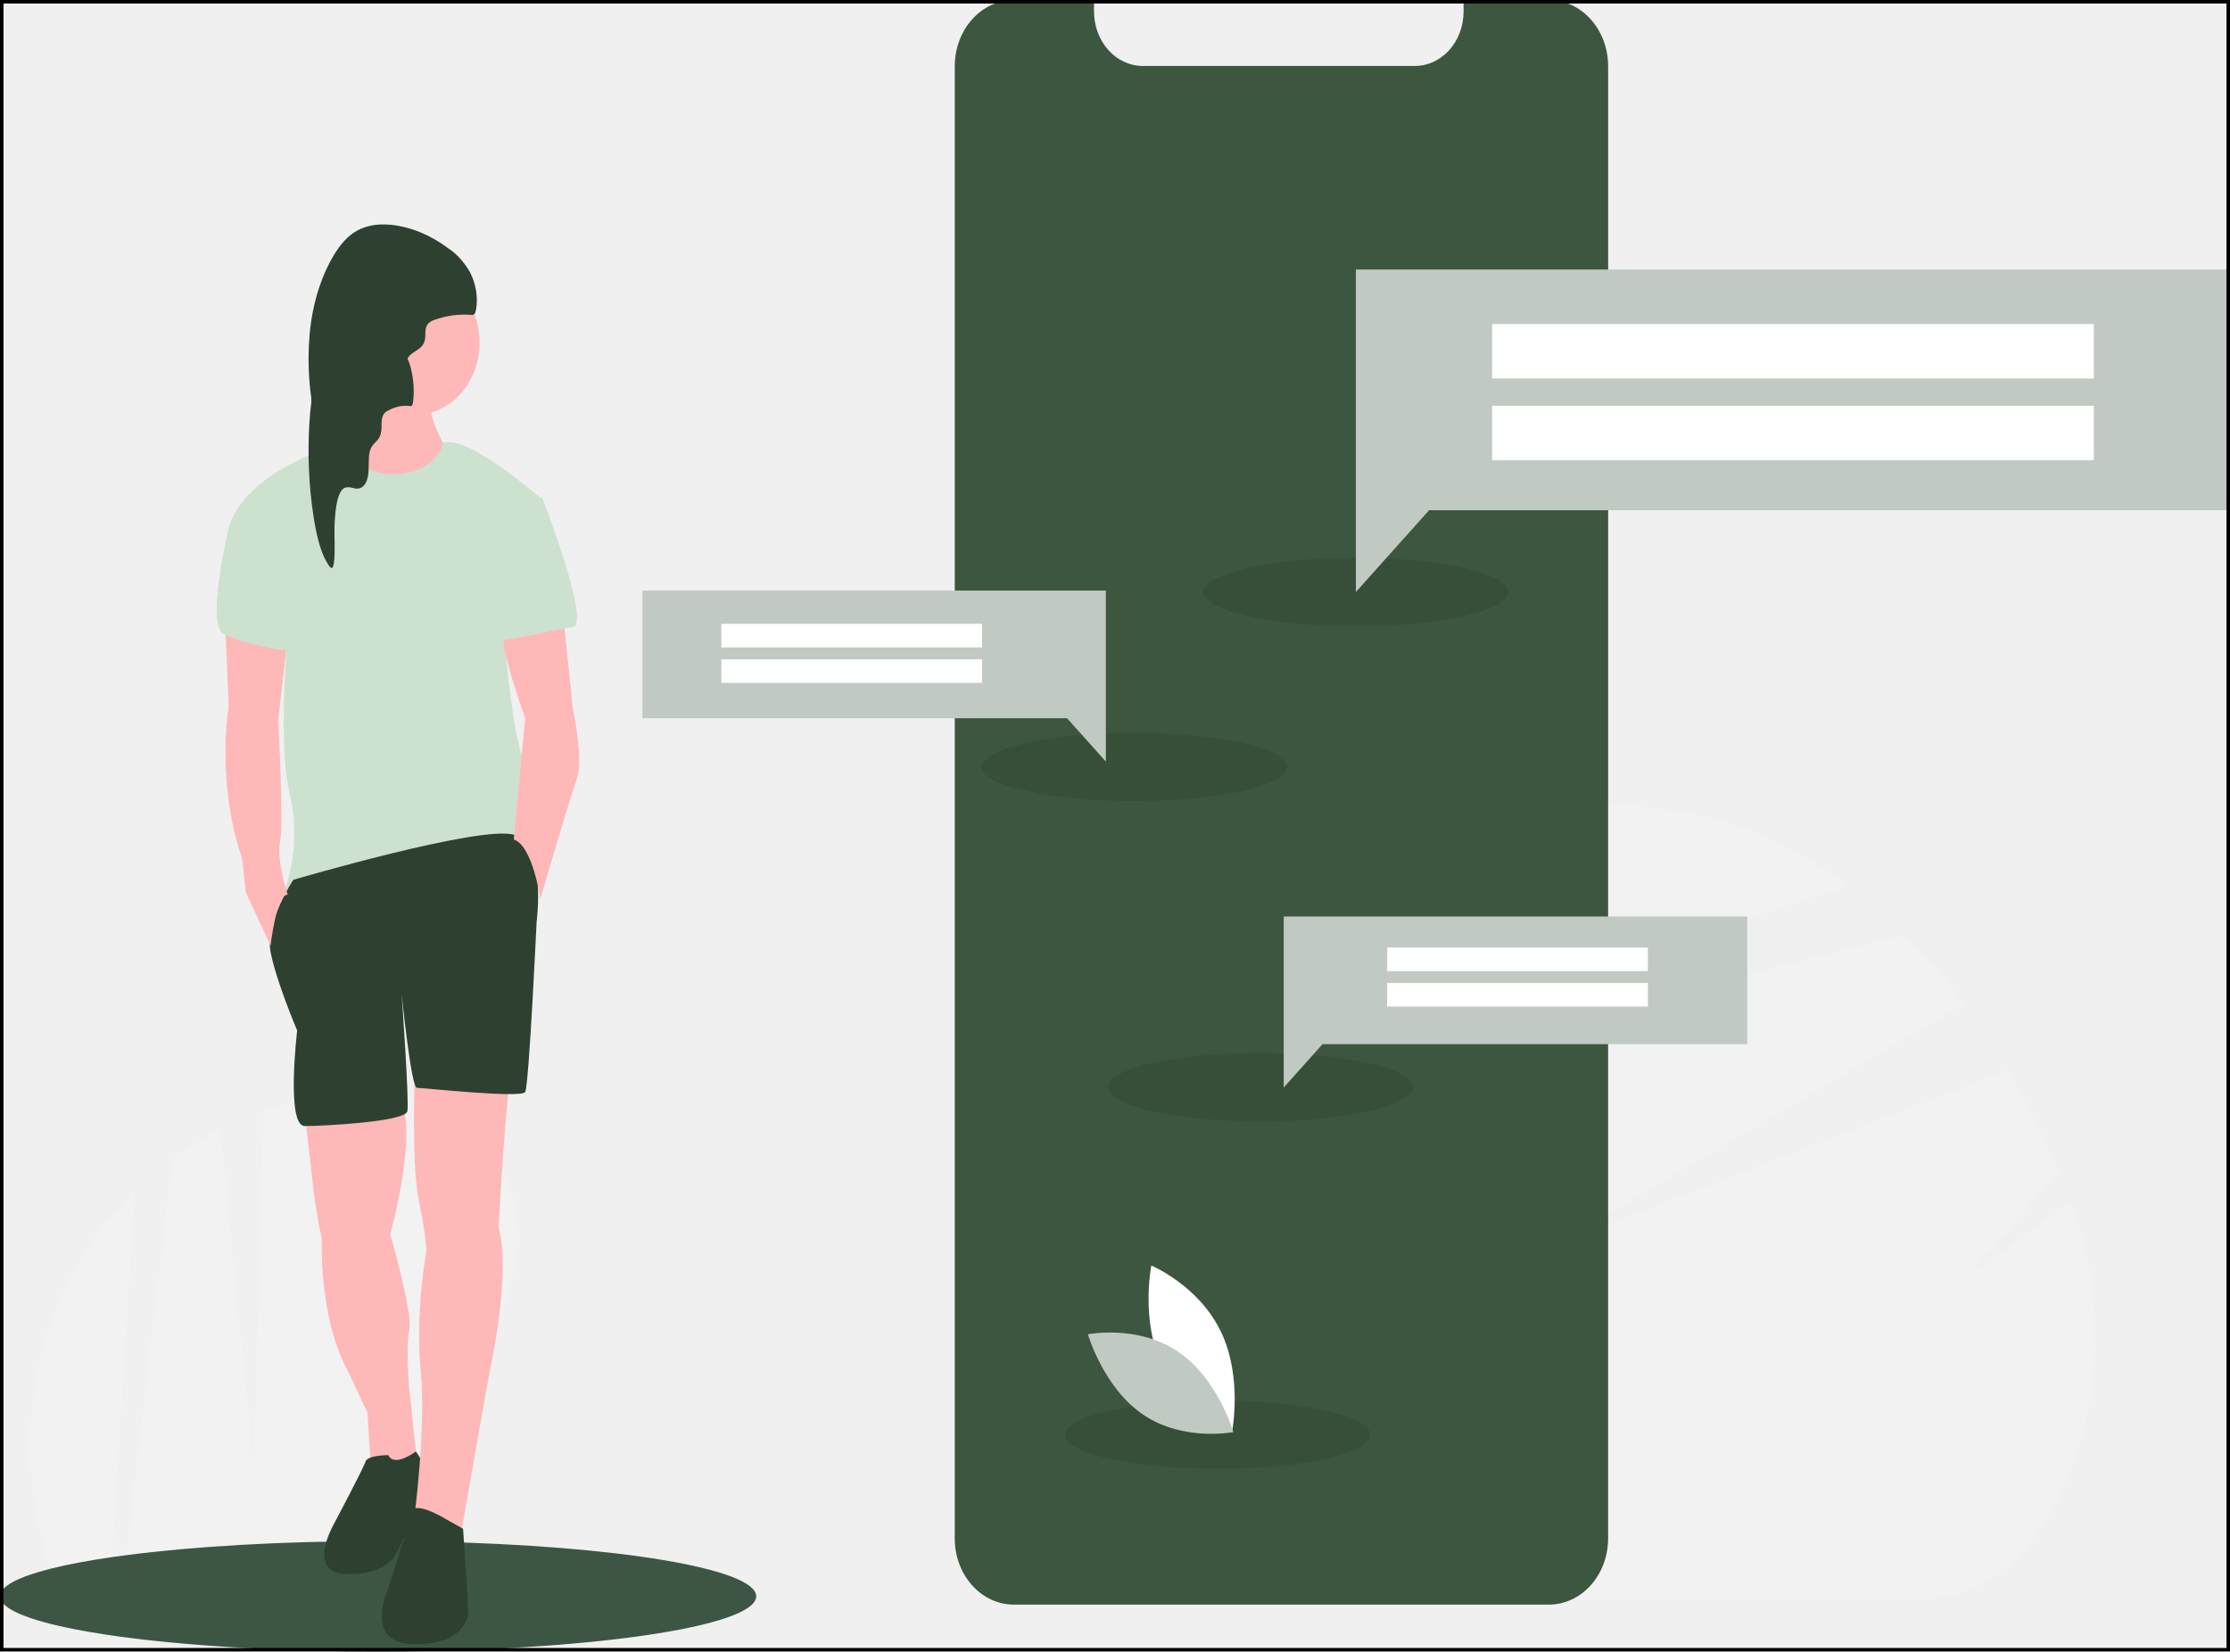
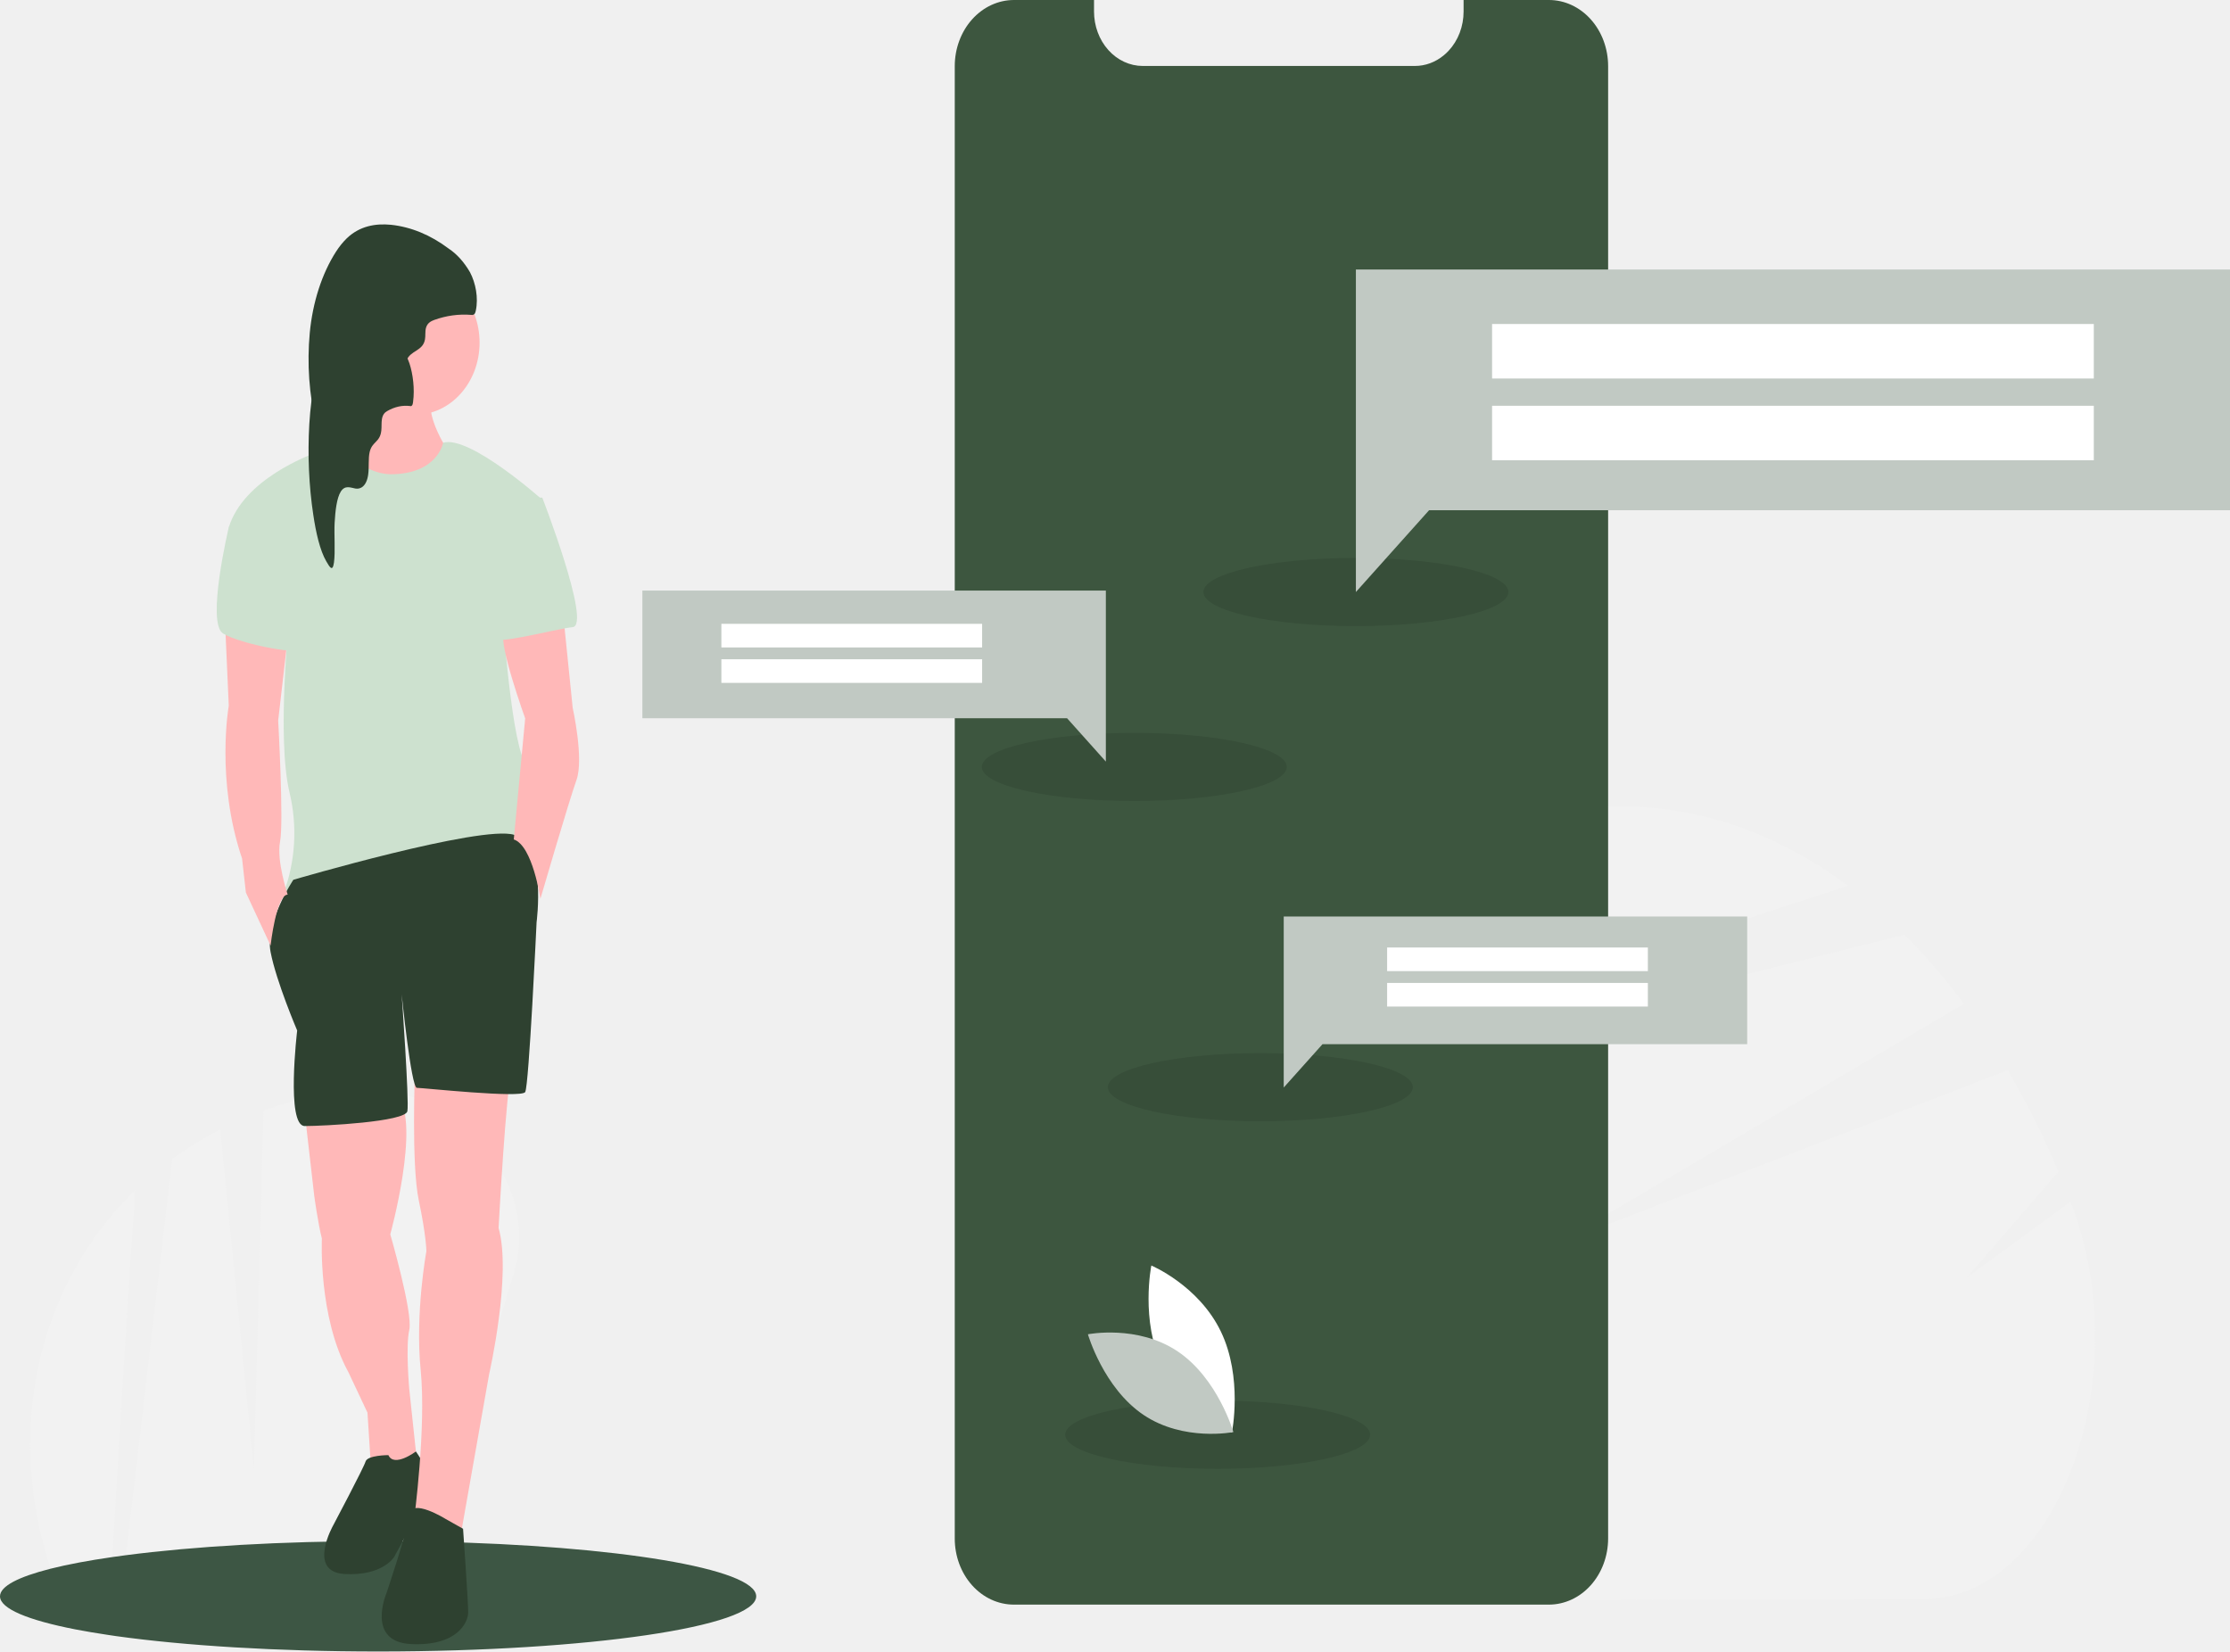
<svg xmlns="http://www.w3.org/2000/svg" width="636" height="471" viewBox="0 0 636 471" fill="none">
  <g clip-path="url(#clip0_12_0)">
    <path d="M548.871 456.005L415.98 456.497C380.725 444.66 351.84 403.548 351.657 341.909C351.622 332.623 352.25 323.349 353.535 314.175L460.571 287.306L543.144 266.579C549.228 272.667 554.898 279.254 560.106 286.285L481.147 332.87L443.899 354.847L485.755 338.713L572.628 305.225C578.046 314.48 582.873 324.15 587.074 334.164L560.862 364.432L590.514 342.742C590.641 343.075 590.767 343.407 590.892 343.741C609.685 393.589 586.368 455.867 548.871 456.005Z" fill="#F2F2F2" />
    <path d="M527.032 252.628C506.935 259.077 482.228 267.225 456.825 275.694C420.097 287.943 381.915 300.869 354.117 310.317L354.135 310.206C355.163 303.576 357.579 297.311 361.185 291.923C381.777 262.008 407.997 241.11 437.179 233.349H437.181C445.387 231.162 453.792 230.041 462.228 230.01C485.445 229.924 507.437 238.061 527.032 252.628Z" fill="#F2F2F2" />
    <path d="M146.622 362.81L123.646 439.698L118.005 458.588C115.289 463.174 112.052 467.346 108.375 471H107.836C78.888 471 52.602 469.335 33.232 466.634L35.928 443.54L41.714 394.009L49.112 330.576C53.485 327.391 58.064 324.574 62.812 322.148L69.334 387.939L72.412 418.975L73.305 385.743L75.155 316.765C80.987 314.657 86.952 313.037 93 311.919L102.688 336.6L98.108 311.09C98.305 311.064 98.502 311.031 98.699 311.006C128.11 307.047 154.692 335.784 146.622 362.81Z" fill="#F2F2F2" />
    <path d="M38.525 339.502C37.435 355.211 36.212 374.561 34.995 394.481C33.974 411.227 32.965 428.368 32.055 444.071C31.603 451.903 31.174 459.378 30.785 466.271C27.492 465.785 24.414 465.26 21.579 464.716C18.782 459.167 16.391 453.374 14.43 447.394C9.444 432.19 7.537 416.247 9.212 400.499V400.493C9.886 394.143 11.141 387.887 12.958 381.823C17.911 365.399 26.745 350.777 38.525 339.502Z" fill="#F2F2F2" />
    <path d="M215.672 455.265C215.672 463.932 167.679 470.955 108.375 471H107.836C78.888 471 52.602 469.335 33.232 466.634C32.403 466.511 31.585 466.394 30.785 466.271C27.492 465.785 24.414 465.261 21.579 464.716C8.03 462.08 0 458.808 0 455.265C0 452.395 5.253 449.713 14.43 447.394C19.277 446.17 25.214 445.056 32.055 444.071C33.313 443.883 34.604 443.706 35.928 443.54C55.008 441.046 80.21 439.53 107.836 439.53C113.205 439.53 118.486 439.588 123.646 439.698C175.703 440.812 215.672 447.355 215.672 455.265Z" fill="#3D5644" />
    <path d="M86.923 317.515L89.632 341.129C89.632 341.129 90.716 349 91.8 353.239C91.8 353.239 90.716 375.642 99.387 391.385L104.806 402.89L105.89 419.844L119.437 421.66L116.728 396.229C116.728 396.229 115.644 384.119 116.728 379.275C117.811 374.431 111.309 352.028 111.309 352.028C111.309 352.028 119.979 320.542 113.476 312.671C106.973 304.799 86.923 317.515 86.923 317.515Z" fill="#FFB8B8" />
    <path d="M110.767 415C110.767 415 104.806 415 104.264 416.816C103.722 418.633 95.052 434.981 95.052 434.981C95.052 434.981 87.465 448.302 98.303 448.907C109.141 449.513 112.392 444.063 112.392 444.063C112.392 444.063 122.147 426.504 122.688 423.477C123.23 420.449 118.617 413.961 118.617 413.961C118.617 413.961 112.392 418.633 110.767 415Z" fill="#2E4130" />
    <path d="M118.353 118.305C128.529 118.305 136.778 109.088 136.778 97.719C136.778 86.349 128.529 77.132 118.353 77.132C108.178 77.132 99.929 86.349 99.929 97.719C99.929 109.088 108.178 118.305 118.353 118.305Z" fill="#FFB8B8" />
    <path d="M103.451 104.076C103.451 104.076 103.451 126.48 96.406 128.296C89.362 130.113 106.161 150.7 115.373 148.278C124.585 145.856 128.378 129.507 128.378 129.507C128.378 129.507 120.25 118.003 123.501 111.948C126.753 105.893 103.451 104.076 103.451 104.076Z" fill="#FFB8B8" />
    <path d="M111.309 135.259C108.722 135.169 106.192 134.388 103.931 132.983C101.669 131.577 99.741 129.587 98.308 127.18C98.308 127.18 90.716 128.599 89.632 129.204C88.549 129.81 69.582 136.47 65.247 150.397L82.588 175.222C82.588 175.222 78.794 210.341 82.588 226.084C84.847 235.514 84.276 245.511 80.962 254.543C80.962 254.543 79.336 255.148 82.046 256.359C84.755 257.57 147.074 243.644 148.158 240.011C149.242 236.378 147.074 236.378 148.7 234.561C150.325 232.745 154.661 221.846 150.325 218.213C145.99 214.58 143.281 174.617 143.281 174.617L154.661 142.525C154.661 142.525 133.862 123.953 126.379 126.276C126.379 126.276 124.856 135.259 111.309 135.259Z" fill="#CDE1CF" />
    <path d="M118.353 305.404C118.353 305.404 117.269 332.046 119.437 342.34C121.605 352.633 121.605 356.872 121.605 356.872C121.605 356.872 118.353 374.431 119.979 390.78C121.605 407.128 118.082 433.48 118.082 433.48L131.359 438.008L139.487 391.99C139.487 391.99 145.99 363.532 142.197 350.211C142.197 350.211 144.365 309.643 145.99 305.404C147.616 301.166 118.353 305.404 118.353 305.404Z" fill="#FFB8B8" />
    <path d="M99.902 123.089C100.209 119.709 100.86 116.022 102.715 114.193C104.641 112.294 107.127 113.073 109.401 113.331C111.676 113.59 114.464 112.706 115.212 109.358C115.678 107.27 115.174 104.775 115.901 102.877C117.059 99.855 120.593 100.2 121.203 96.813C121.396 95.741 121.208 94.544 121.487 93.517C121.863 92.133 122.918 91.581 123.86 91.242C127.305 90.004 130.844 89.52 134.375 89.803C134.72 89.899 135.077 89.79 135.373 89.496C135.528 89.256 135.64 88.955 135.695 88.625C136.493 84.914 135.647 80.704 134.058 77.668C132.37 74.745 130.288 72.434 127.961 70.9C122.809 67.018 117.223 64.712 111.51 64.108C107.159 63.683 102.591 64.419 98.885 67.986C97.787 69.066 96.767 70.328 95.845 71.751C91.814 78.033 89.185 86.158 88.345 94.933C87.531 103.686 88.162 112.618 90.177 120.889C91.355 125.869 93.213 131.012 96.086 134.08C97.627 135.725 98.955 137.243 99.594 134.45C100.273 131.489 99.603 126.37 99.902 123.089Z" fill="#2E4130" />
    <path d="M95.439 149.089C95.631 145.709 96.037 142.022 97.197 140.193C98.4 138.294 99.954 139.073 101.376 139.331C102.798 139.59 104.54 138.706 105.007 135.358C105.299 133.27 104.984 130.775 105.438 128.877C106.162 125.855 108.371 126.2 108.752 122.813C108.872 121.741 108.755 120.544 108.929 119.517C109.164 118.133 109.824 117.581 110.413 117.242C112.566 116.004 114.777 115.52 116.984 115.803C117.2 115.899 117.423 115.79 117.608 115.496C117.705 115.256 117.775 114.955 117.809 114.625C118.308 110.914 117.78 106.704 116.786 103.668C115.731 100.745 114.43 98.434 112.976 96.9C109.755 93.018 106.265 90.712 102.694 90.108C99.974 89.683 97.12 90.419 94.803 93.986C94.117 95.066 93.48 96.328 92.903 97.751C90.383 104.033 88.74 112.158 88.216 120.933C87.707 129.686 88.101 138.618 89.361 146.889C90.097 151.869 91.258 157.012 93.054 160.08C94.017 161.725 94.847 163.243 95.246 160.45C95.67 157.489 95.252 152.37 95.439 149.089Z" fill="#2E4130" />
    <path d="M83.672 250.91C83.672 250.91 75.543 263.02 77.169 271.497C78.794 279.974 84.755 293.9 84.755 293.9C84.755 293.9 81.504 321.147 86.923 321.147C92.342 321.147 115.644 319.937 116.186 316.909C116.728 313.882 114.56 283.607 114.56 283.607C114.56 283.607 117.269 310.249 118.895 310.249C120.521 310.249 148.7 313.276 149.784 311.46C150.867 309.643 153.035 263.02 153.035 263.02C153.035 263.02 155.991 241.031 146.655 238.099C137.32 235.167 83.672 250.91 83.672 250.91Z" fill="#2E4130" />
    <path d="M127.024 433.164C127.024 433.164 117.27 427.109 116.728 431.953C116.186 436.797 110.225 454.357 110.225 454.357C110.225 454.357 104.264 468.283 117.269 468.889C130.275 469.494 133.527 462.834 133.527 459.806C133.527 456.779 132.069 436.008 132.069 436.008L127.024 433.164Z" fill="#2E4130" />
    <path d="M160.622 175.222L163.331 201.864C163.331 201.864 166.583 216.396 164.415 222.451C162.247 228.506 154.119 256.359 154.119 256.359C154.119 256.359 151.951 241.221 146.532 239.405L149.784 204.892C149.784 204.892 142.025 183.354 143.737 180.499C145.448 177.644 160.622 175.222 160.622 175.222Z" fill="#FFB8B8" />
    <path d="M64.163 177.039L65.247 201.259C65.247 201.259 61.454 222.451 69.04 244.855L70.124 254.543L77.169 269.68C77.169 269.68 78.794 255.148 82.046 255.148C82.046 255.148 78.794 245.46 79.878 240.011C80.962 234.561 79.336 205.497 79.336 205.497L82.046 181.985L64.163 177.039Z" fill="#FFB8B8" />
    <path d="M148.7 141.92H154.661C154.661 141.92 168.75 178.25 163.331 178.855C157.912 179.461 140.571 184.305 140.029 181.883C139.487 179.461 148.7 141.92 148.7 141.92Z" fill="#CDE1CF" />
    <path d="M70.124 144.947L65.247 150.397C65.247 150.397 58.744 177.644 63.621 180.672C68.498 183.699 86.923 187.332 88.007 184.91C89.091 182.488 70.124 144.947 70.124 144.947Z" fill="#CDE1CF" />
    <path d="M458.639 18.87V438.777C458.635 443.779 456.854 448.575 453.687 452.11C450.521 455.646 446.227 457.633 441.751 457.635H289.186C286.968 457.639 284.771 457.154 282.721 456.208C280.671 455.262 278.808 453.874 277.24 452.122C275.671 450.37 274.427 448.29 273.579 446C272.731 443.71 272.295 441.255 272.298 438.777V18.87C272.297 16.392 272.734 13.938 273.583 11.649C274.431 9.359 275.675 7.279 277.244 5.527C278.812 3.774 280.674 2.384 282.723 1.436C284.772 0.488 286.968 -0 289.186 8.85335e-07H312.017V3.271C312.017 7.392 313.481 11.344 316.088 14.259C318.696 17.173 322.232 18.811 325.92 18.812H403.515C406.484 18.819 409.375 17.756 411.76 15.78C412.242 15.389 412.699 14.96 413.128 14.498C414.486 13.049 415.567 11.306 416.304 9.377C417.042 7.447 417.421 5.37 417.418 3.271V8.85335e-07H441.751C443.969 -0.001 446.165 0.487 448.214 1.435C450.264 2.383 452.126 3.773 453.694 5.525C455.263 7.278 456.507 9.358 457.355 11.648C458.204 13.938 458.64 16.392 458.639 18.87Z" fill="#3D563F" />
    <path opacity="0.1" d="M386.702 178.562C410.717 178.562 430.184 174.212 430.184 168.845C430.184 163.478 410.717 159.128 386.702 159.128C362.687 159.128 343.22 163.478 343.22 168.845C343.22 174.212 362.687 178.562 386.702 178.562Z" fill="black" />
    <path opacity="0.1" d="M323.508 228.443C347.522 228.443 366.99 224.092 366.99 218.726C366.99 213.359 347.522 209.009 323.508 209.009C299.493 209.009 280.025 213.359 280.025 218.726C280.025 224.092 299.493 228.443 323.508 228.443Z" fill="black" />
    <path opacity="0.1" d="M359.453 319.783C383.468 319.783 402.935 315.433 402.935 310.066C402.935 304.7 383.468 300.349 359.453 300.349C335.438 300.349 315.971 304.7 315.971 310.066C315.971 315.433 335.438 319.783 359.453 319.783Z" fill="black" />
    <path opacity="0.1" d="M347.278 418.897C371.293 418.897 390.76 414.547 390.76 409.18C390.76 403.814 371.293 399.463 347.278 399.463C323.263 399.463 303.796 403.814 303.796 409.18C303.796 414.547 323.263 418.897 347.278 418.897Z" fill="black" />
    <path d="M498.306 261.386H366.12V275.818V297.795V310.161L377.187 297.795H498.306V261.386Z" fill="#C1C9C3" />
    <path d="M183.205 168.426H315.391V182.858V204.835V217.201L304.325 204.835H183.205V168.426Z" fill="#C1C9C3" />
    <path d="M469.975 270.226H395.611V276.963H469.975V270.226Z" fill="white" />
    <path d="M469.975 280.332H395.611V287.069H469.975V280.332Z" fill="white" />
    <path d="M280.103 177.914H205.739V184.651H280.103V177.914Z" fill="white" />
    <path d="M280.103 188.02H205.739V194.757H280.103V188.02Z" fill="white" />
    <path d="M636 76.857H386.702V104.075V145.524V168.845L407.573 145.524H636V76.857Z" fill="#C1C9C3" />
    <path d="M597.156 92.404H425.546V107.951H597.156V92.404Z" fill="white" />
    <path d="M597.156 115.725H425.546V131.272H597.156V115.725Z" fill="white" />
    <path d="M331.532 389.752C337.877 402.901 351.345 408.546 351.345 408.546C351.345 408.546 354.524 392.871 348.179 379.722C341.833 366.572 328.366 360.928 328.366 360.928C328.366 360.928 325.186 376.602 331.532 389.752Z" fill="white" />
    <path d="M335.893 385.426C347.35 393.127 351.762 408.424 351.762 408.424C351.762 408.424 337.6 411.235 326.143 403.534C314.687 395.832 310.275 380.535 310.275 380.535C310.275 380.535 324.437 377.724 335.893 385.426Z" fill="#C1C9C3" />
  </g>
-   <rect x="0.5" y="0.5" width="635" height="470" stroke="black" />
  <defs>
    <clipPath id="clip0_12_0">
      <rect width="636" height="471" fill="white" />
    </clipPath>
  </defs>
</svg>
